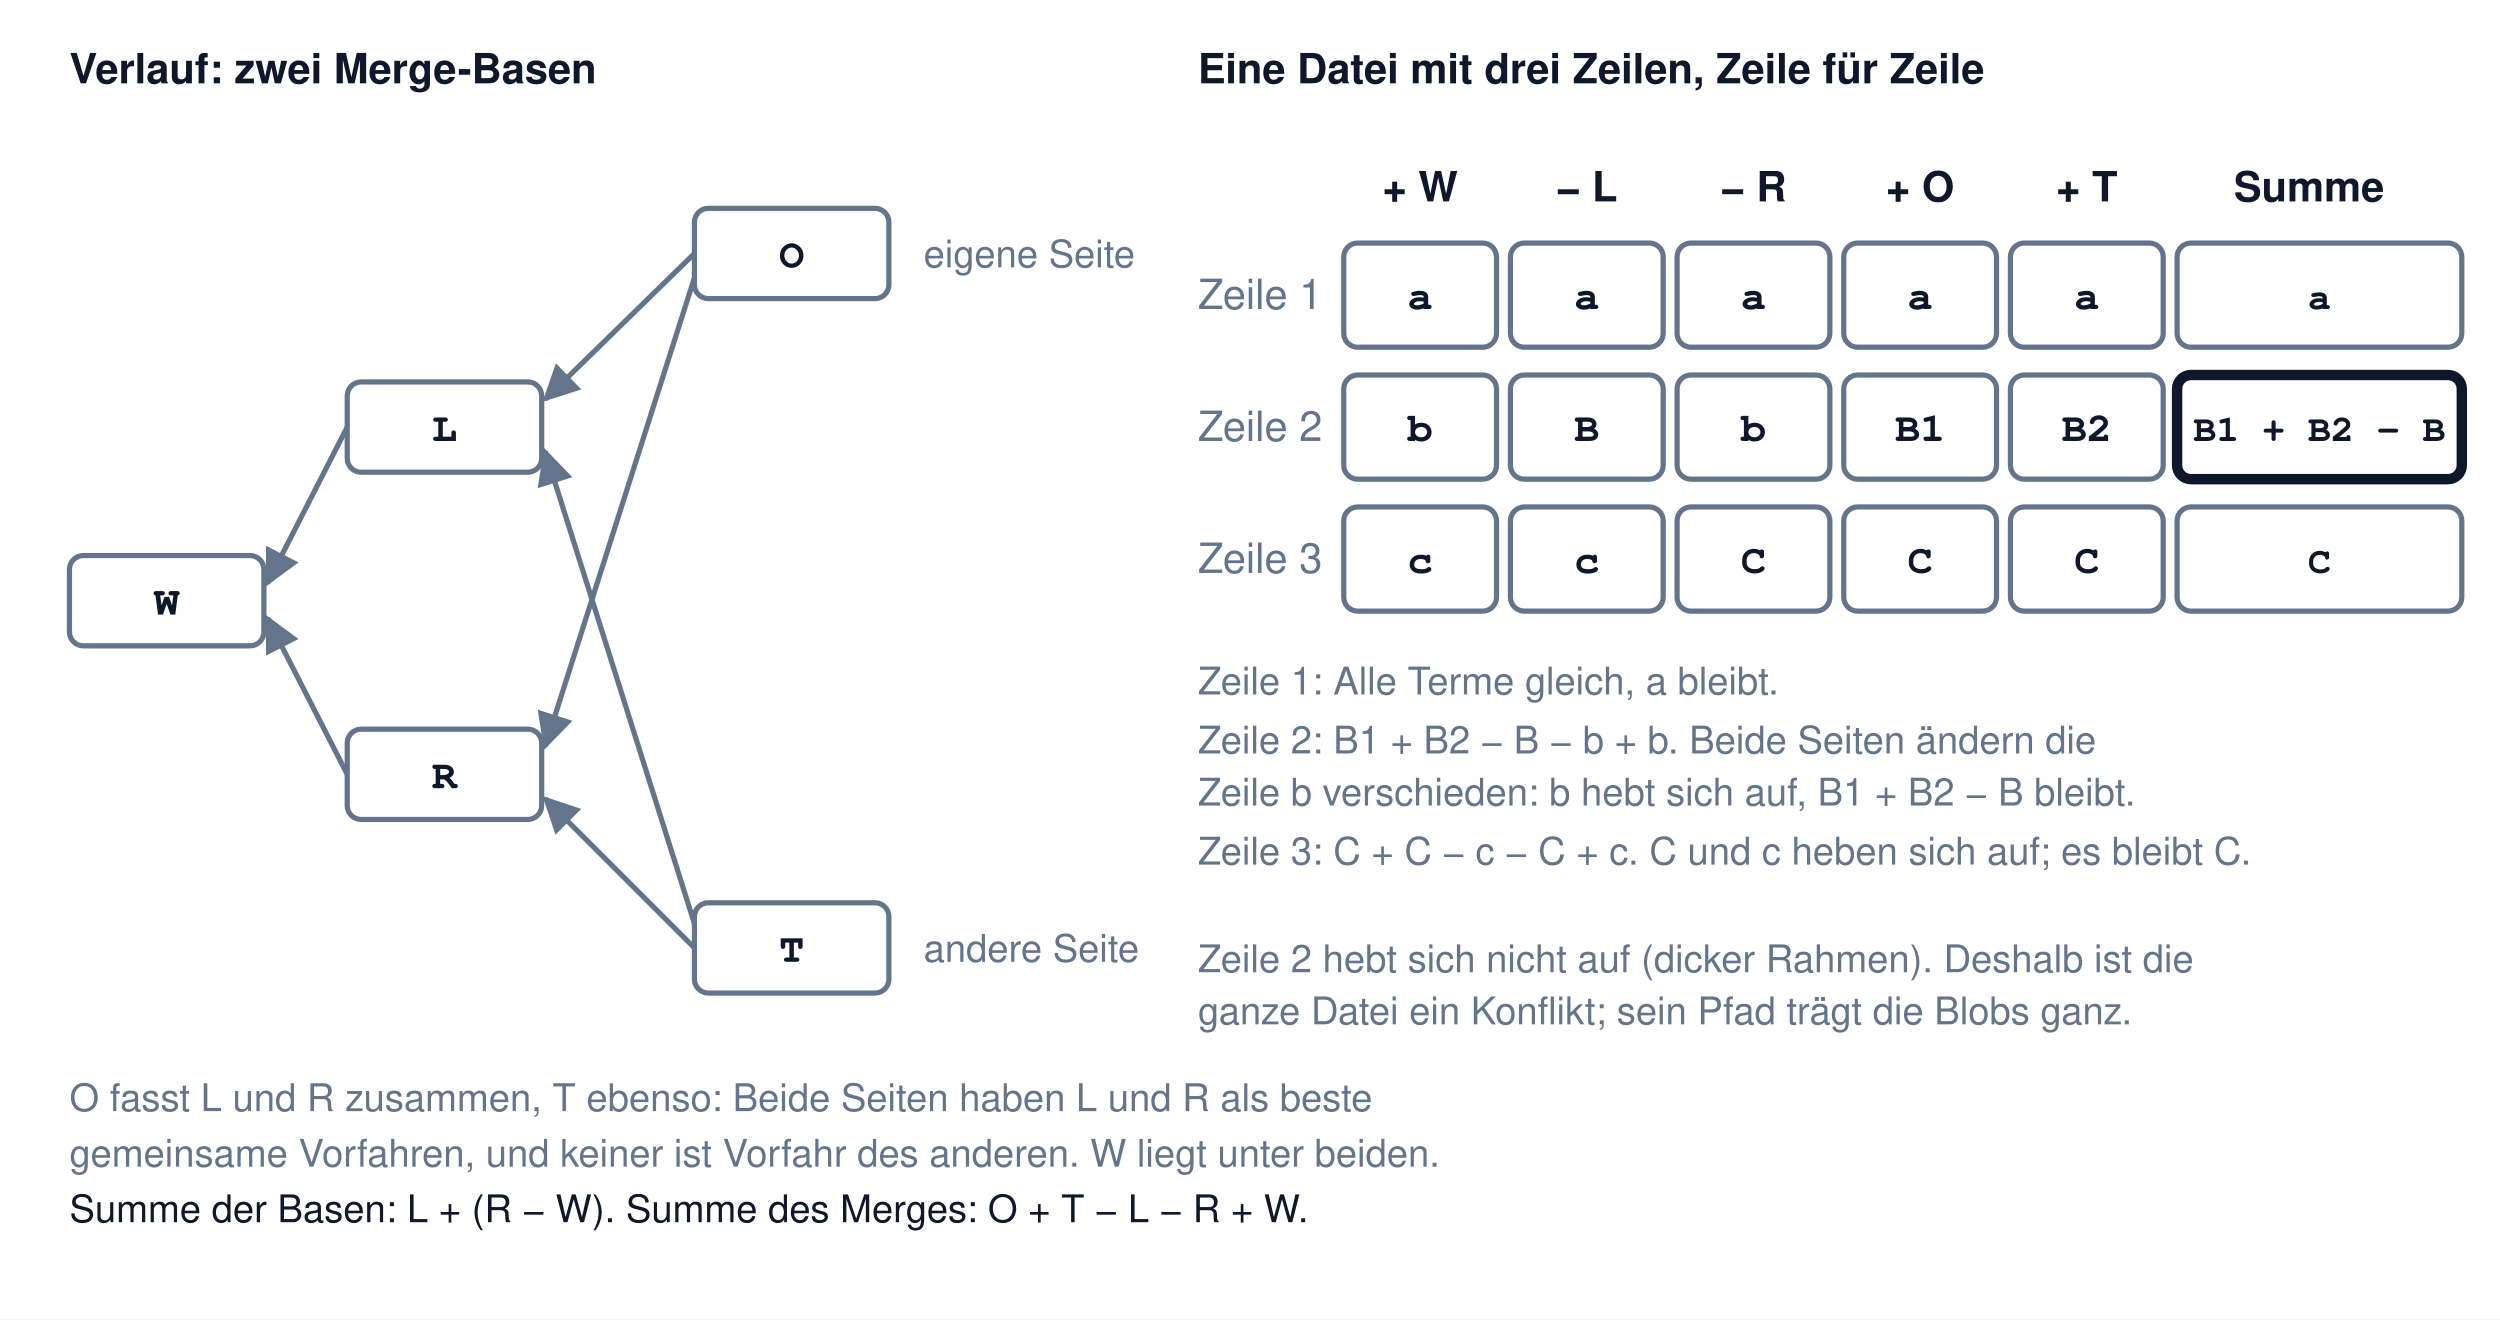
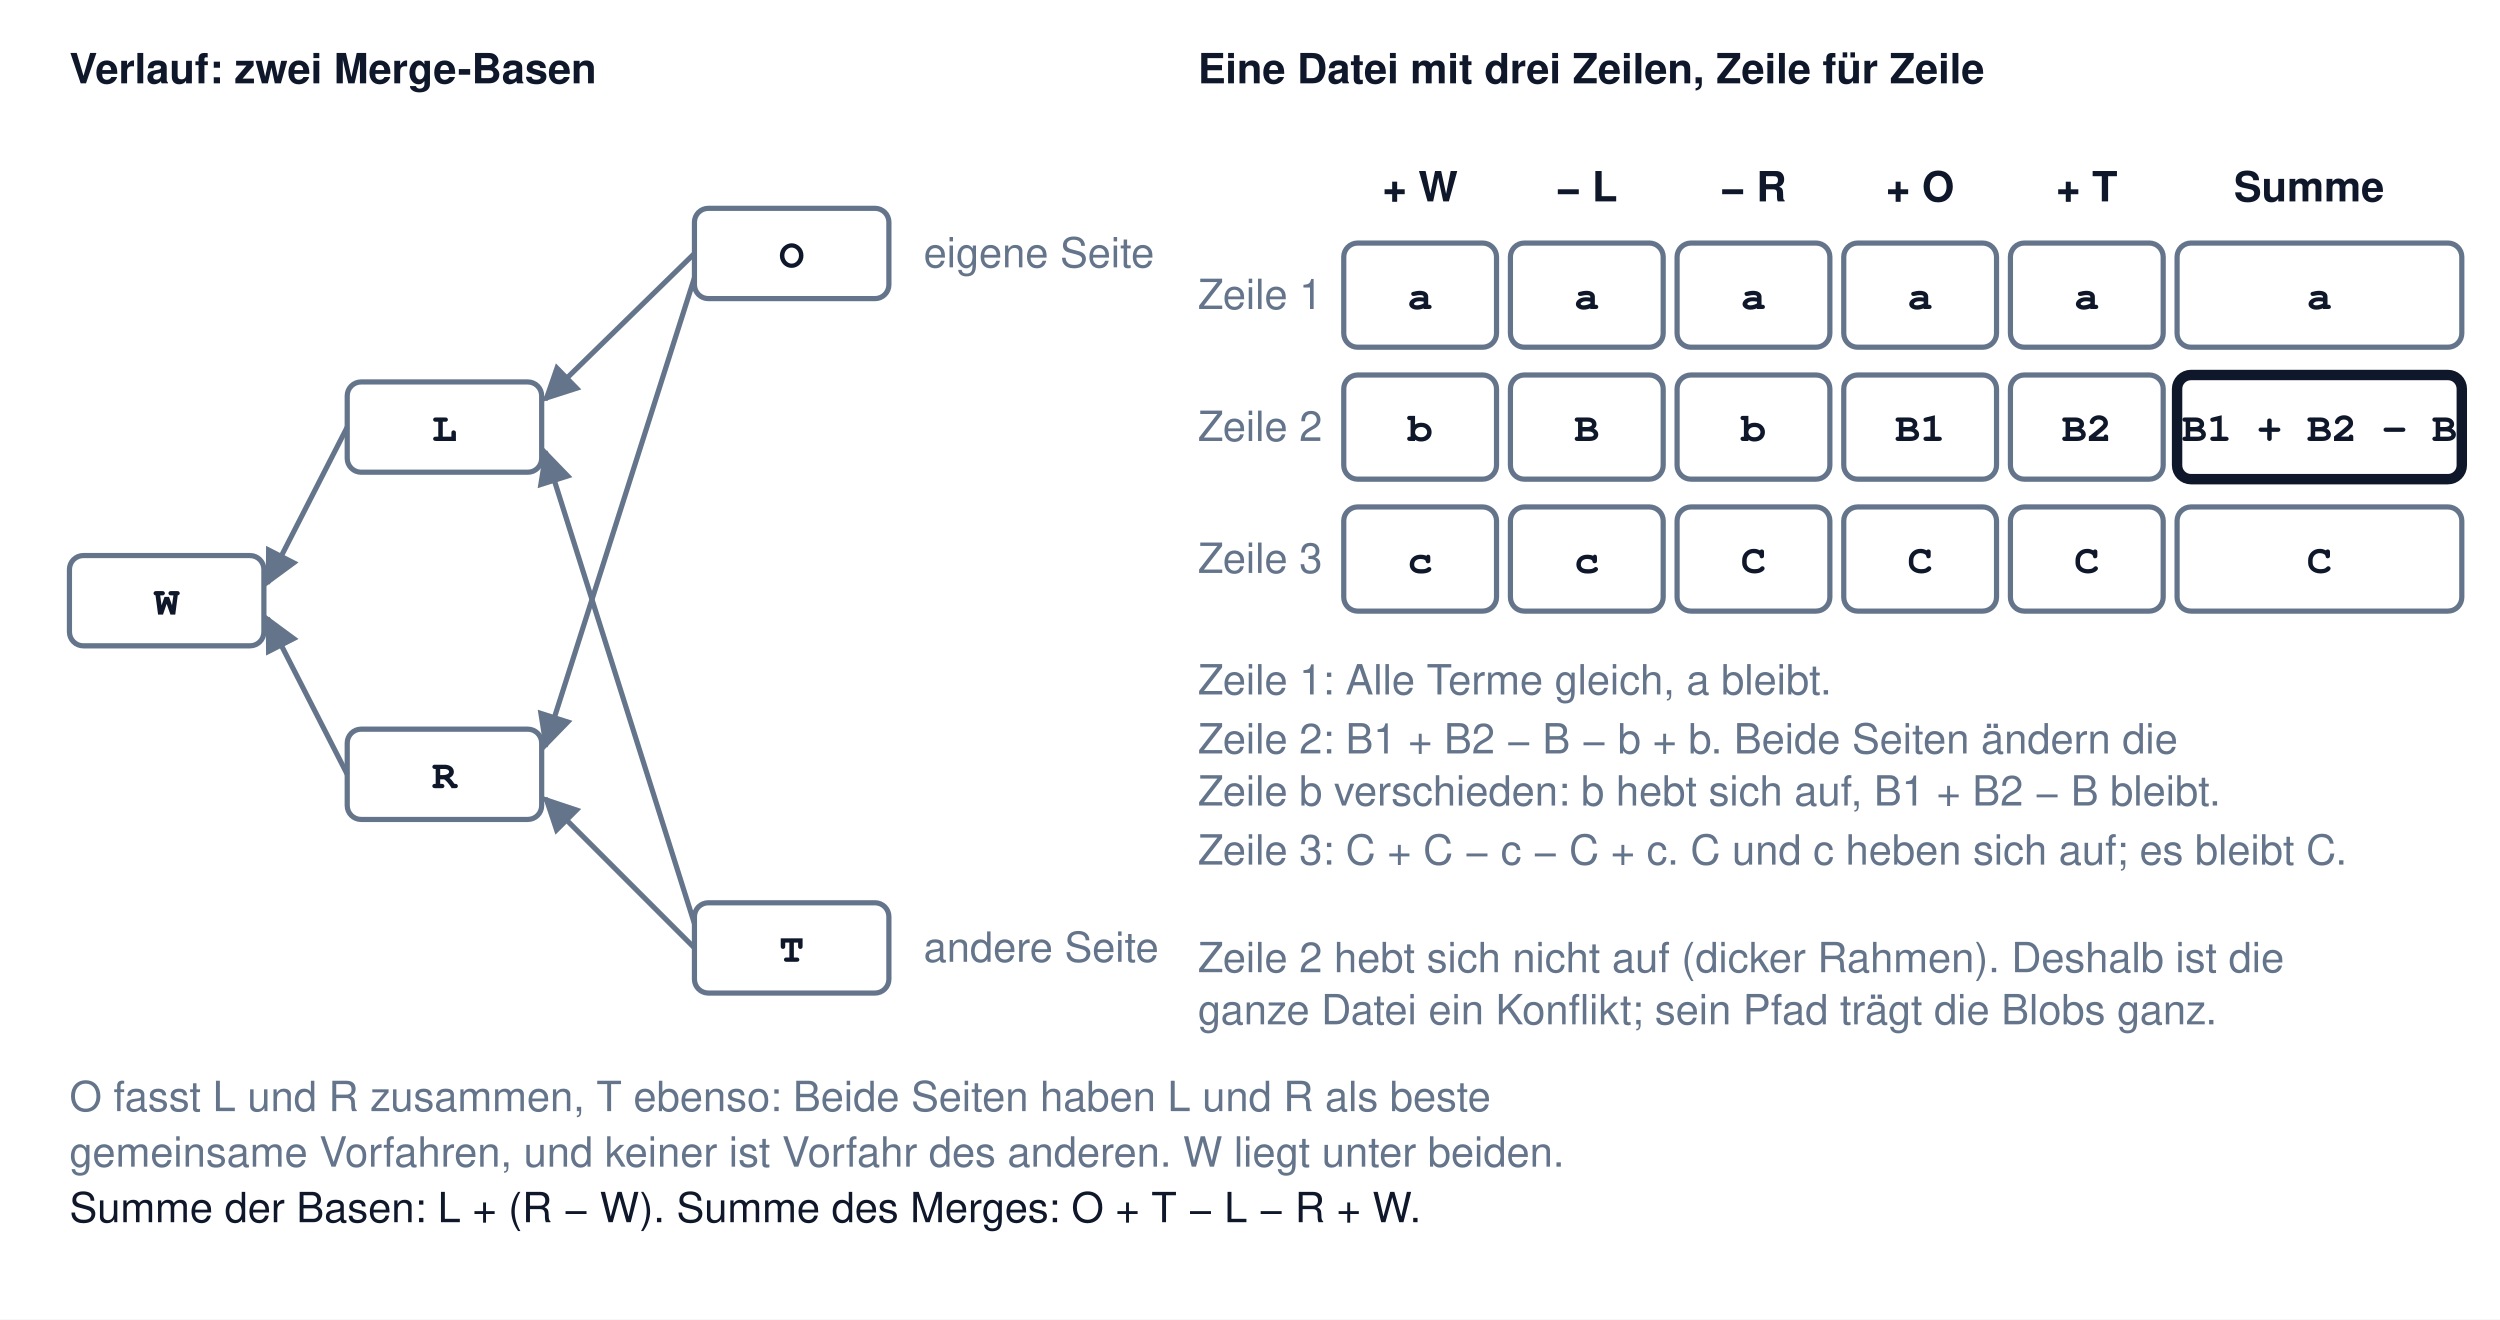
<svg xmlns="http://www.w3.org/2000/svg" viewBox="0 0 720 380" font-family="Helvetica, Arial, sans-serif">
  <defs>
    <marker id="arrow-slate" viewBox="0 0 10 10" refX="9" refY="5" markerWidth="7" markerHeight="7" orient="auto">
      <path d="M0,0 L10,5 L0,10 z" fill="#64748B" />
-     </marker>
-     <marker id="arrow-green" viewBox="0 0 10 10" refX="9" refY="5" markerWidth="7" markerHeight="7" orient="auto">
-       <path d="M0,0 L10,5 L0,10 z" fill="#2F7D32" />
-     </marker>
-     <marker id="arrow-blue" viewBox="0 0 10 10" refX="9" refY="5" markerWidth="7" markerHeight="7" orient="auto">
-       <path d="M0,0 L10,5 L0,10 z" fill="#2B6CB0" />
-     </marker>
-     <marker id="arrow-orange" viewBox="0 0 10 10" refX="9" refY="5" markerWidth="7" markerHeight="7" orient="auto">
-       <path d="M0,0 L10,5 L0,10 z" fill="#B45309" />
-     </marker>
-     <marker id="arrow-purple" viewBox="0 0 10 10" refX="9" refY="5" markerWidth="7" markerHeight="7" orient="auto">
-       <path d="M0,0 L10,5 L0,10 z" fill="#6B46C1" />
-     </marker>
-     <marker id="arrow-red" viewBox="0 0 10 10" refX="9" refY="5" markerWidth="7" markerHeight="7" orient="auto">
-       <path d="M0,0 L10,5 L0,10 z" fill="#B91C1C" />
    </marker>
  </defs>
  <rect x="0" y="0" width="720" height="380" fill="#FFFFFF" />
  <text x="20" y="24" font-size="12" font-weight="bold" fill="#0F172A">Verlauf: zwei Merge-Basen</text>
  <rect x="20" y="160" width="56" height="26" rx="4" stroke="#64748B" stroke-width="1.5" fill="#FFFFFF" />
  <text x="48.0" y="177.0" font-size="12" font-family="Courier, monospace" font-weight="bold" text-anchor="middle" fill="#0F172A">W</text>
  <rect x="100" y="110" width="56" height="26" rx="4" stroke="#64748B" stroke-width="1.5" fill="#FFFFFF" />
  <text x="128.0" y="127.0" font-size="12" font-family="Courier, monospace" font-weight="bold" text-anchor="middle" fill="#0F172A">L</text>
  <rect x="100" y="210" width="56" height="26" rx="4" stroke="#64748B" stroke-width="1.5" fill="#FFFFFF" />
  <text x="128.0" y="227.0" font-size="12" font-family="Courier, monospace" font-weight="bold" text-anchor="middle" fill="#0F172A">R</text>
  <line x1="100" y1="123" x2="77" y2="168" stroke="#64748B" stroke-width="1.5" marker-end="url(#arrow-slate)" />
  <line x1="100" y1="223" x2="77" y2="178" stroke="#64748B" stroke-width="1.5" marker-end="url(#arrow-slate)" />
  <rect x="200" y="60" width="56" height="26" rx="4" stroke="#64748B" stroke-width="1.5" fill="#FFFFFF" />
  <text x="228.0" y="77.0" font-size="12" font-family="Courier, monospace" font-weight="bold" text-anchor="middle" fill="#0F172A">O</text>
  <rect x="200" y="260" width="56" height="26" rx="4" stroke="#64748B" stroke-width="1.5" fill="#FFFFFF" />
  <text x="228.0" y="277.0" font-size="12" font-family="Courier, monospace" font-weight="bold" text-anchor="middle" fill="#0F172A">T</text>
  <line x1="200" y1="73" x2="157" y2="115" stroke="#64748B" stroke-width="1.5" marker-end="url(#arrow-slate)" />
  <line x1="200" y1="80" x2="157" y2="215" stroke="#64748B" stroke-width="1.5" marker-end="url(#arrow-slate)" />
  <line x1="200" y1="273" x2="157" y2="230" stroke="#64748B" stroke-width="1.5" marker-end="url(#arrow-slate)" />
  <line x1="200" y1="266" x2="157" y2="130" stroke="#64748B" stroke-width="1.5" marker-end="url(#arrow-slate)" />
-   <text x="266" y="77" font-size="11" fill="#64748B">eigene Seite</text>
-   <text x="266" y="277" font-size="11" fill="#64748B">andere Seite</text>
-   <text x="20" y="320" font-size="11" fill="#64748B">O fasst L und R zusammen, T ebenso: Beide Seiten haben L und R als beste</text>
-   <text x="20" y="336" font-size="11" fill="#64748B">gemeinsame Vorfahren, und keiner ist Vorfahr des anderen. W liegt unter beiden.</text>
-   <text x="20" y="352" font-size="11" fill="#0F172A">Summe der Basen: L + (R − W). Summe des Merges: O + T − L − R + W.</text>
+   <text x="266" y="77" font-size="12" fill="#64748B">eigene Seite</text>
+   <text x="266" y="277" font-size="12" fill="#64748B">andere Seite</text>
+   <text x="20" y="320" font-size="12" fill="#64748B">O fasst L und R zusammen, T ebenso: Beide Seiten haben L und R als beste</text>
+   <text x="20" y="336" font-size="12" fill="#64748B">gemeinsame Vorfahren, und keiner ist Vorfahr des anderen. W liegt unter beiden.</text>
+   <text x="20" y="352" font-size="12" fill="#0F172A">Summe der Basen: L + (R − W). Summe des Merges: O + T − L − R + W.</text>
  <text x="345" y="24" font-size="12" font-weight="bold" fill="#0F172A">Eine Datei mit drei Zeilen, Zeile für Zeile</text>
  <text x="409.0" y="58" font-size="12" font-weight="bold" text-anchor="middle" fill="#0F172A">+ W</text>
  <text x="457.0" y="58" font-size="12" font-weight="bold" text-anchor="middle" fill="#0F172A">− L</text>
  <text x="505.0" y="58" font-size="12" font-weight="bold" text-anchor="middle" fill="#0F172A">− R</text>
  <text x="553.0" y="58" font-size="12" font-weight="bold" text-anchor="middle" fill="#0F172A">+ O</text>
  <text x="601.0" y="58" font-size="12" font-weight="bold" text-anchor="middle" fill="#0F172A">+ T</text>
  <text x="665" y="58" font-size="12" font-weight="bold" text-anchor="middle" fill="#0F172A">Summe</text>
  <text x="345" y="89" font-size="12" fill="#64748B">Zeile 1</text>
  <rect x="387" y="70" width="44" height="30" rx="4" stroke="#64748B" stroke-width="1.5" fill="#FFFFFF" />
  <text x="409.0" y="89.0" font-size="12" font-family="Courier, monospace" font-weight="bold" text-anchor="middle" fill="#0F172A">a</text>
  <rect x="435" y="70" width="44" height="30" rx="4" stroke="#64748B" stroke-width="1.5" fill="#FFFFFF" />
  <text x="457.0" y="89.0" font-size="12" font-family="Courier, monospace" font-weight="bold" text-anchor="middle" fill="#0F172A">a</text>
  <rect x="483" y="70" width="44" height="30" rx="4" stroke="#64748B" stroke-width="1.5" fill="#FFFFFF" />
  <text x="505.0" y="89.0" font-size="12" font-family="Courier, monospace" font-weight="bold" text-anchor="middle" fill="#0F172A">a</text>
  <rect x="531" y="70" width="44" height="30" rx="4" stroke="#64748B" stroke-width="1.5" fill="#FFFFFF" />
  <text x="553.0" y="89.0" font-size="12" font-family="Courier, monospace" font-weight="bold" text-anchor="middle" fill="#0F172A">a</text>
  <rect x="579" y="70" width="44" height="30" rx="4" stroke="#64748B" stroke-width="1.5" fill="#FFFFFF" />
  <text x="601.0" y="89.0" font-size="12" font-family="Courier, monospace" font-weight="bold" text-anchor="middle" fill="#0F172A">a</text>
  <rect x="627" y="70" width="82" height="30" rx="4" stroke="#64748B" stroke-width="1.5" fill="#FFFFFF" />
-   <text x="668" y="89" font-size="11" font-family="Courier, monospace" font-weight="bold" text-anchor="middle" fill="#0F172A">a</text>
+   <text x="668" y="89" font-size="12" font-family="Courier, monospace" font-weight="bold" text-anchor="middle" fill="#0F172A">a</text>
  <text x="345" y="127" font-size="12" fill="#64748B">Zeile 2</text>
  <rect x="387" y="108" width="44" height="30" rx="4" stroke="#64748B" stroke-width="1.5" fill="#FFFFFF" />
  <text x="409.0" y="127.0" font-size="12" font-family="Courier, monospace" font-weight="bold" text-anchor="middle" fill="#0F172A">b</text>
  <rect x="435" y="108" width="44" height="30" rx="4" stroke="#64748B" stroke-width="1.5" fill="#FFFFFF" />
  <text x="457.0" y="127.0" font-size="12" font-family="Courier, monospace" font-weight="bold" text-anchor="middle" fill="#0F172A">B</text>
  <rect x="483" y="108" width="44" height="30" rx="4" stroke="#64748B" stroke-width="1.5" fill="#FFFFFF" />
  <text x="505.0" y="127.0" font-size="12" font-family="Courier, monospace" font-weight="bold" text-anchor="middle" fill="#0F172A">b</text>
  <rect x="531" y="108" width="44" height="30" rx="4" stroke="#64748B" stroke-width="1.5" fill="#FFFFFF" />
  <text x="553.0" y="127.0" font-size="12" font-family="Courier, monospace" font-weight="bold" text-anchor="middle" fill="#0F172A">B1</text>
  <rect x="579" y="108" width="44" height="30" rx="4" stroke="#64748B" stroke-width="1.5" fill="#FFFFFF" />
  <text x="601.0" y="127.0" font-size="12" font-family="Courier, monospace" font-weight="bold" text-anchor="middle" fill="#0F172A">B2</text>
  <rect x="627" y="108" width="82" height="30" rx="4" stroke="#0F172A" stroke-width="3" fill="#FFFFFF" />
-   <text x="668" y="127" font-size="11" font-family="Courier, monospace" font-weight="bold" text-anchor="middle" fill="#0F172A">B1 + B2 − B</text>
+   <text x="668" y="127" font-size="12" font-family="Courier, monospace" font-weight="bold" text-anchor="middle" fill="#0F172A">B1 + B2 − B</text>
  <text x="345" y="165" font-size="12" fill="#64748B">Zeile 3</text>
  <rect x="387" y="146" width="44" height="30" rx="4" stroke="#64748B" stroke-width="1.5" fill="#FFFFFF" />
  <text x="409.0" y="165.0" font-size="12" font-family="Courier, monospace" font-weight="bold" text-anchor="middle" fill="#0F172A">c</text>
  <rect x="435" y="146" width="44" height="30" rx="4" stroke="#64748B" stroke-width="1.5" fill="#FFFFFF" />
  <text x="457.0" y="165.0" font-size="12" font-family="Courier, monospace" font-weight="bold" text-anchor="middle" fill="#0F172A">c</text>
  <rect x="483" y="146" width="44" height="30" rx="4" stroke="#64748B" stroke-width="1.5" fill="#FFFFFF" />
  <text x="505.0" y="165.0" font-size="12" font-family="Courier, monospace" font-weight="bold" text-anchor="middle" fill="#0F172A">C</text>
  <rect x="531" y="146" width="44" height="30" rx="4" stroke="#64748B" stroke-width="1.5" fill="#FFFFFF" />
  <text x="553.0" y="165.0" font-size="12" font-family="Courier, monospace" font-weight="bold" text-anchor="middle" fill="#0F172A">C</text>
  <rect x="579" y="146" width="44" height="30" rx="4" stroke="#64748B" stroke-width="1.5" fill="#FFFFFF" />
  <text x="601.0" y="165.0" font-size="12" font-family="Courier, monospace" font-weight="bold" text-anchor="middle" fill="#0F172A">C</text>
  <rect x="627" y="146" width="82" height="30" rx="4" stroke="#64748B" stroke-width="1.5" fill="#FFFFFF" />
-   <text x="668" y="165" font-size="11" font-family="Courier, monospace" font-weight="bold" text-anchor="middle" fill="#0F172A">C</text>
-   <text x="345" y="200" font-size="11" fill="#64748B">Zeile 1: Alle Terme gleich, a bleibt.</text>
-   <text x="345" y="217" font-size="11" fill="#64748B">Zeile 2: B1 + B2 − B − b + b. Beide Seiten ändern die</text>
-   <text x="345" y="232" font-size="11" fill="#64748B">Zeile b verschieden: b hebt sich auf, B1 + B2 − B bleibt.</text>
-   <text x="345" y="249" font-size="11" fill="#64748B">Zeile 3: C + C − c − C + c. C und c heben sich auf; es bleibt C.</text>
-   <text x="345" y="280" font-size="11" fill="#64748B">Zeile 2 hebt sich nicht auf (dicker Rahmen). Deshalb ist die</text>
-   <text x="345" y="295" font-size="11" fill="#64748B">ganze Datei ein Konflikt; sein Pfad trägt die Blobs ganz.</text>
+   <text x="668" y="165" font-size="12" font-family="Courier, monospace" font-weight="bold" text-anchor="middle" fill="#0F172A">C</text>
+   <text x="345" y="200" font-size="12" fill="#64748B">Zeile 1: Alle Terme gleich, a bleibt.</text>
+   <text x="345" y="217" font-size="12" fill="#64748B">Zeile 2: B1 + B2 − B − b + b. Beide Seiten ändern die</text>
+   <text x="345" y="232" font-size="12" fill="#64748B">Zeile b verschieden: b hebt sich auf, B1 + B2 − B bleibt.</text>
+   <text x="345" y="249" font-size="12" fill="#64748B">Zeile 3: C + C − c − C + c. C und c heben sich auf; es bleibt C.</text>
+   <text x="345" y="280" font-size="12" fill="#64748B">Zeile 2 hebt sich nicht auf (dicker Rahmen). Deshalb ist die</text>
+   <text x="345" y="295" font-size="12" fill="#64748B">ganze Datei ein Konflikt; sein Pfad trägt die Blobs ganz.</text>
</svg>
